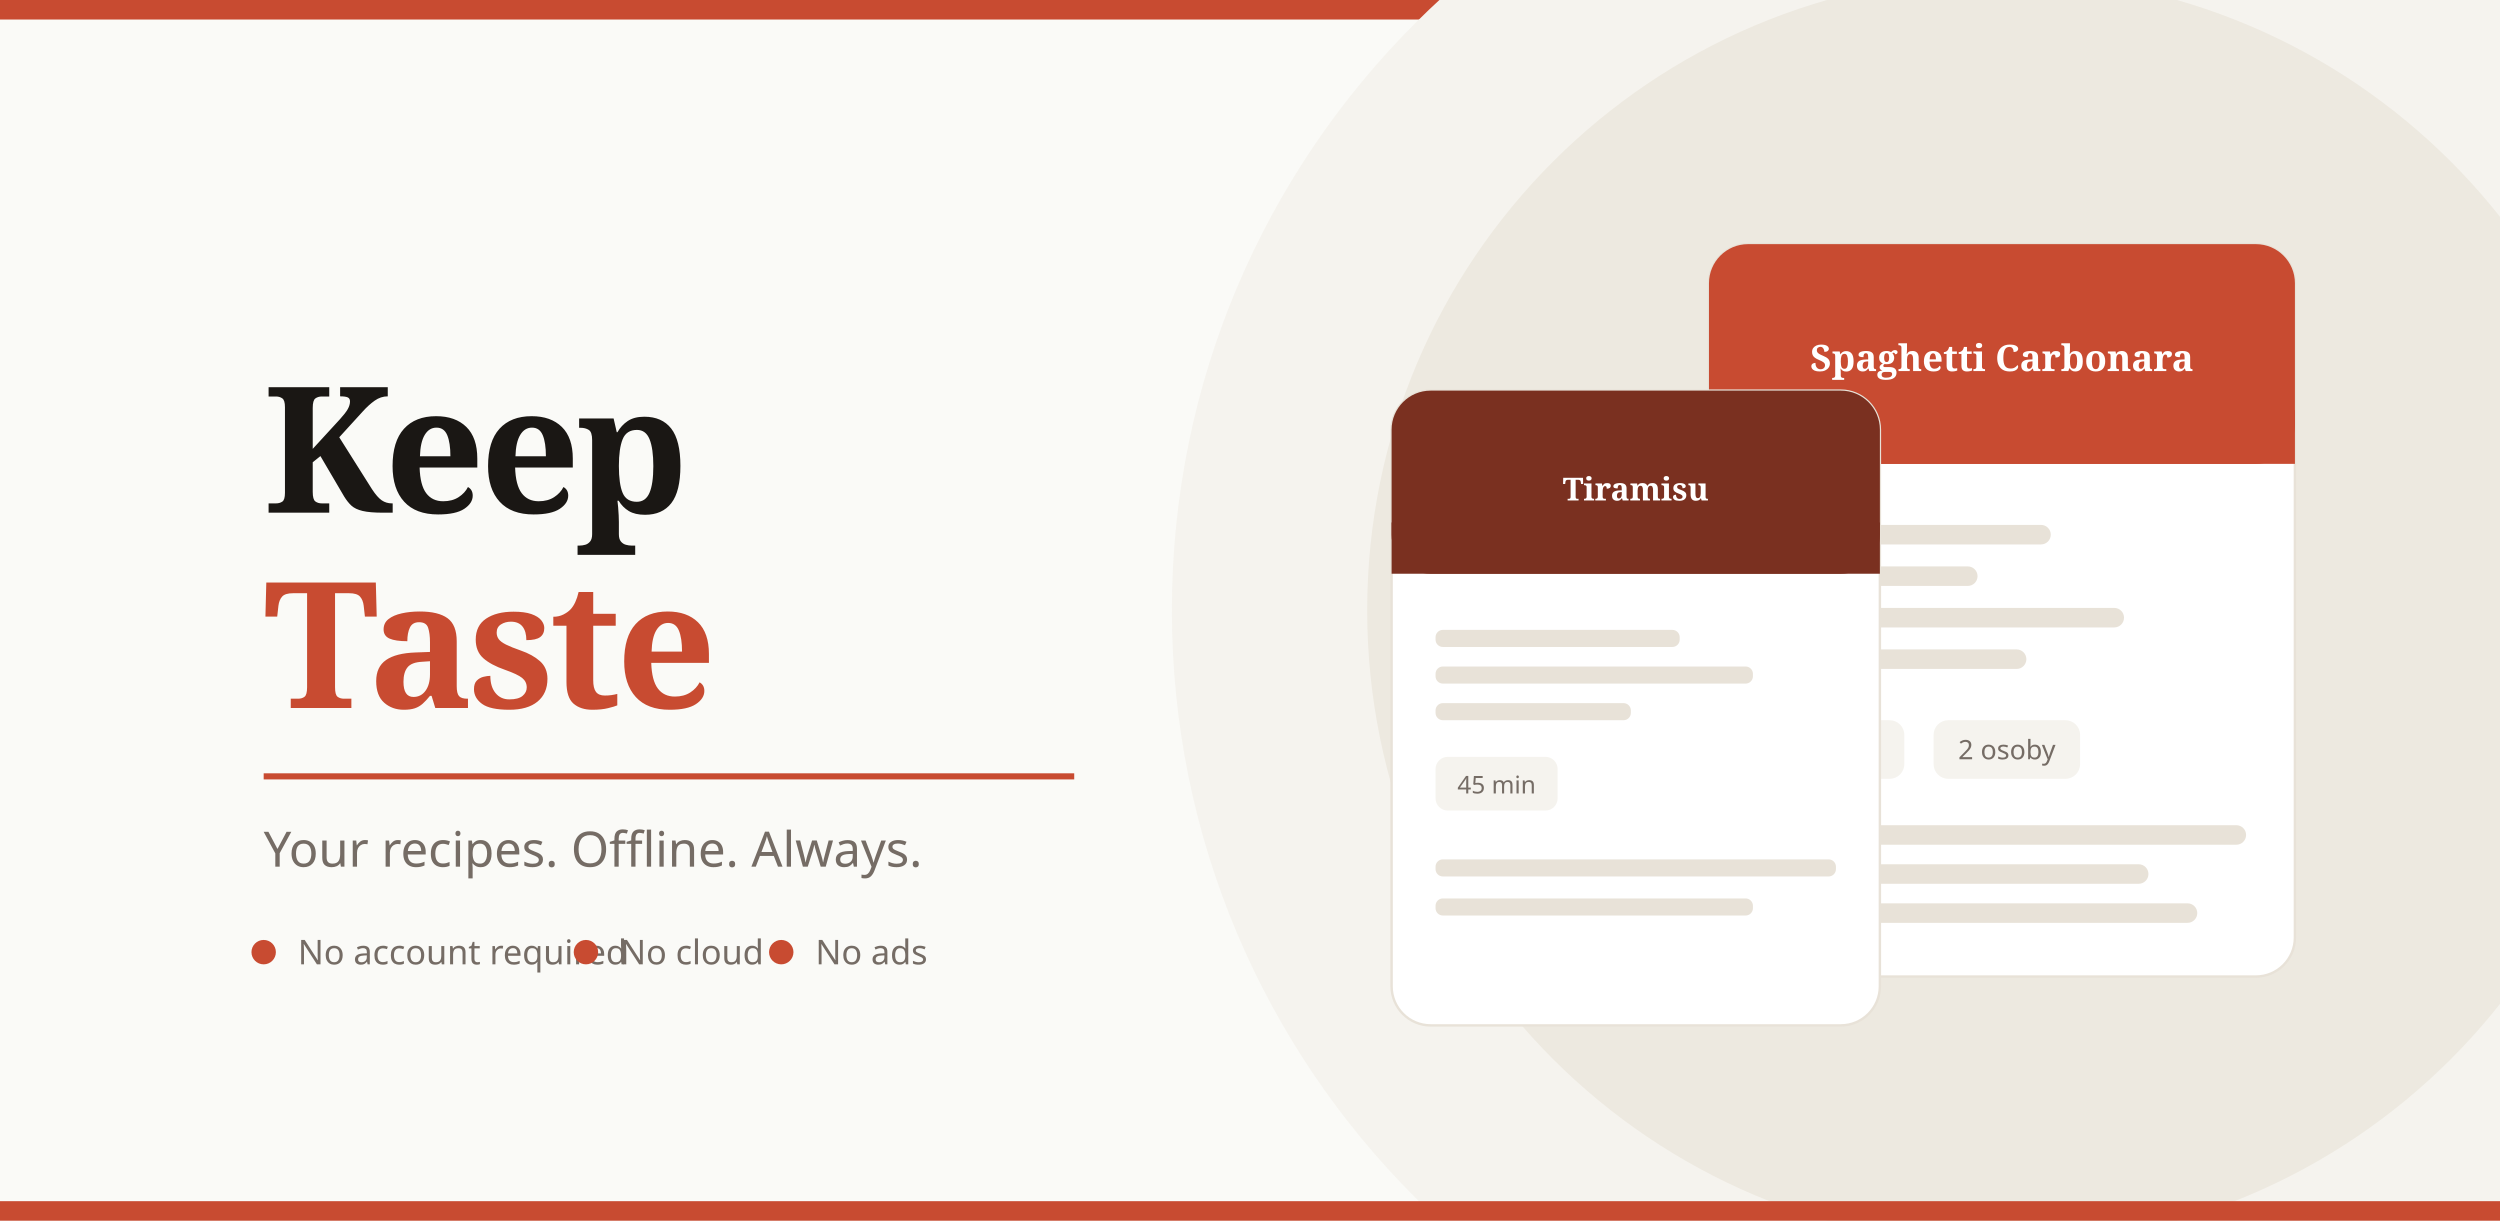
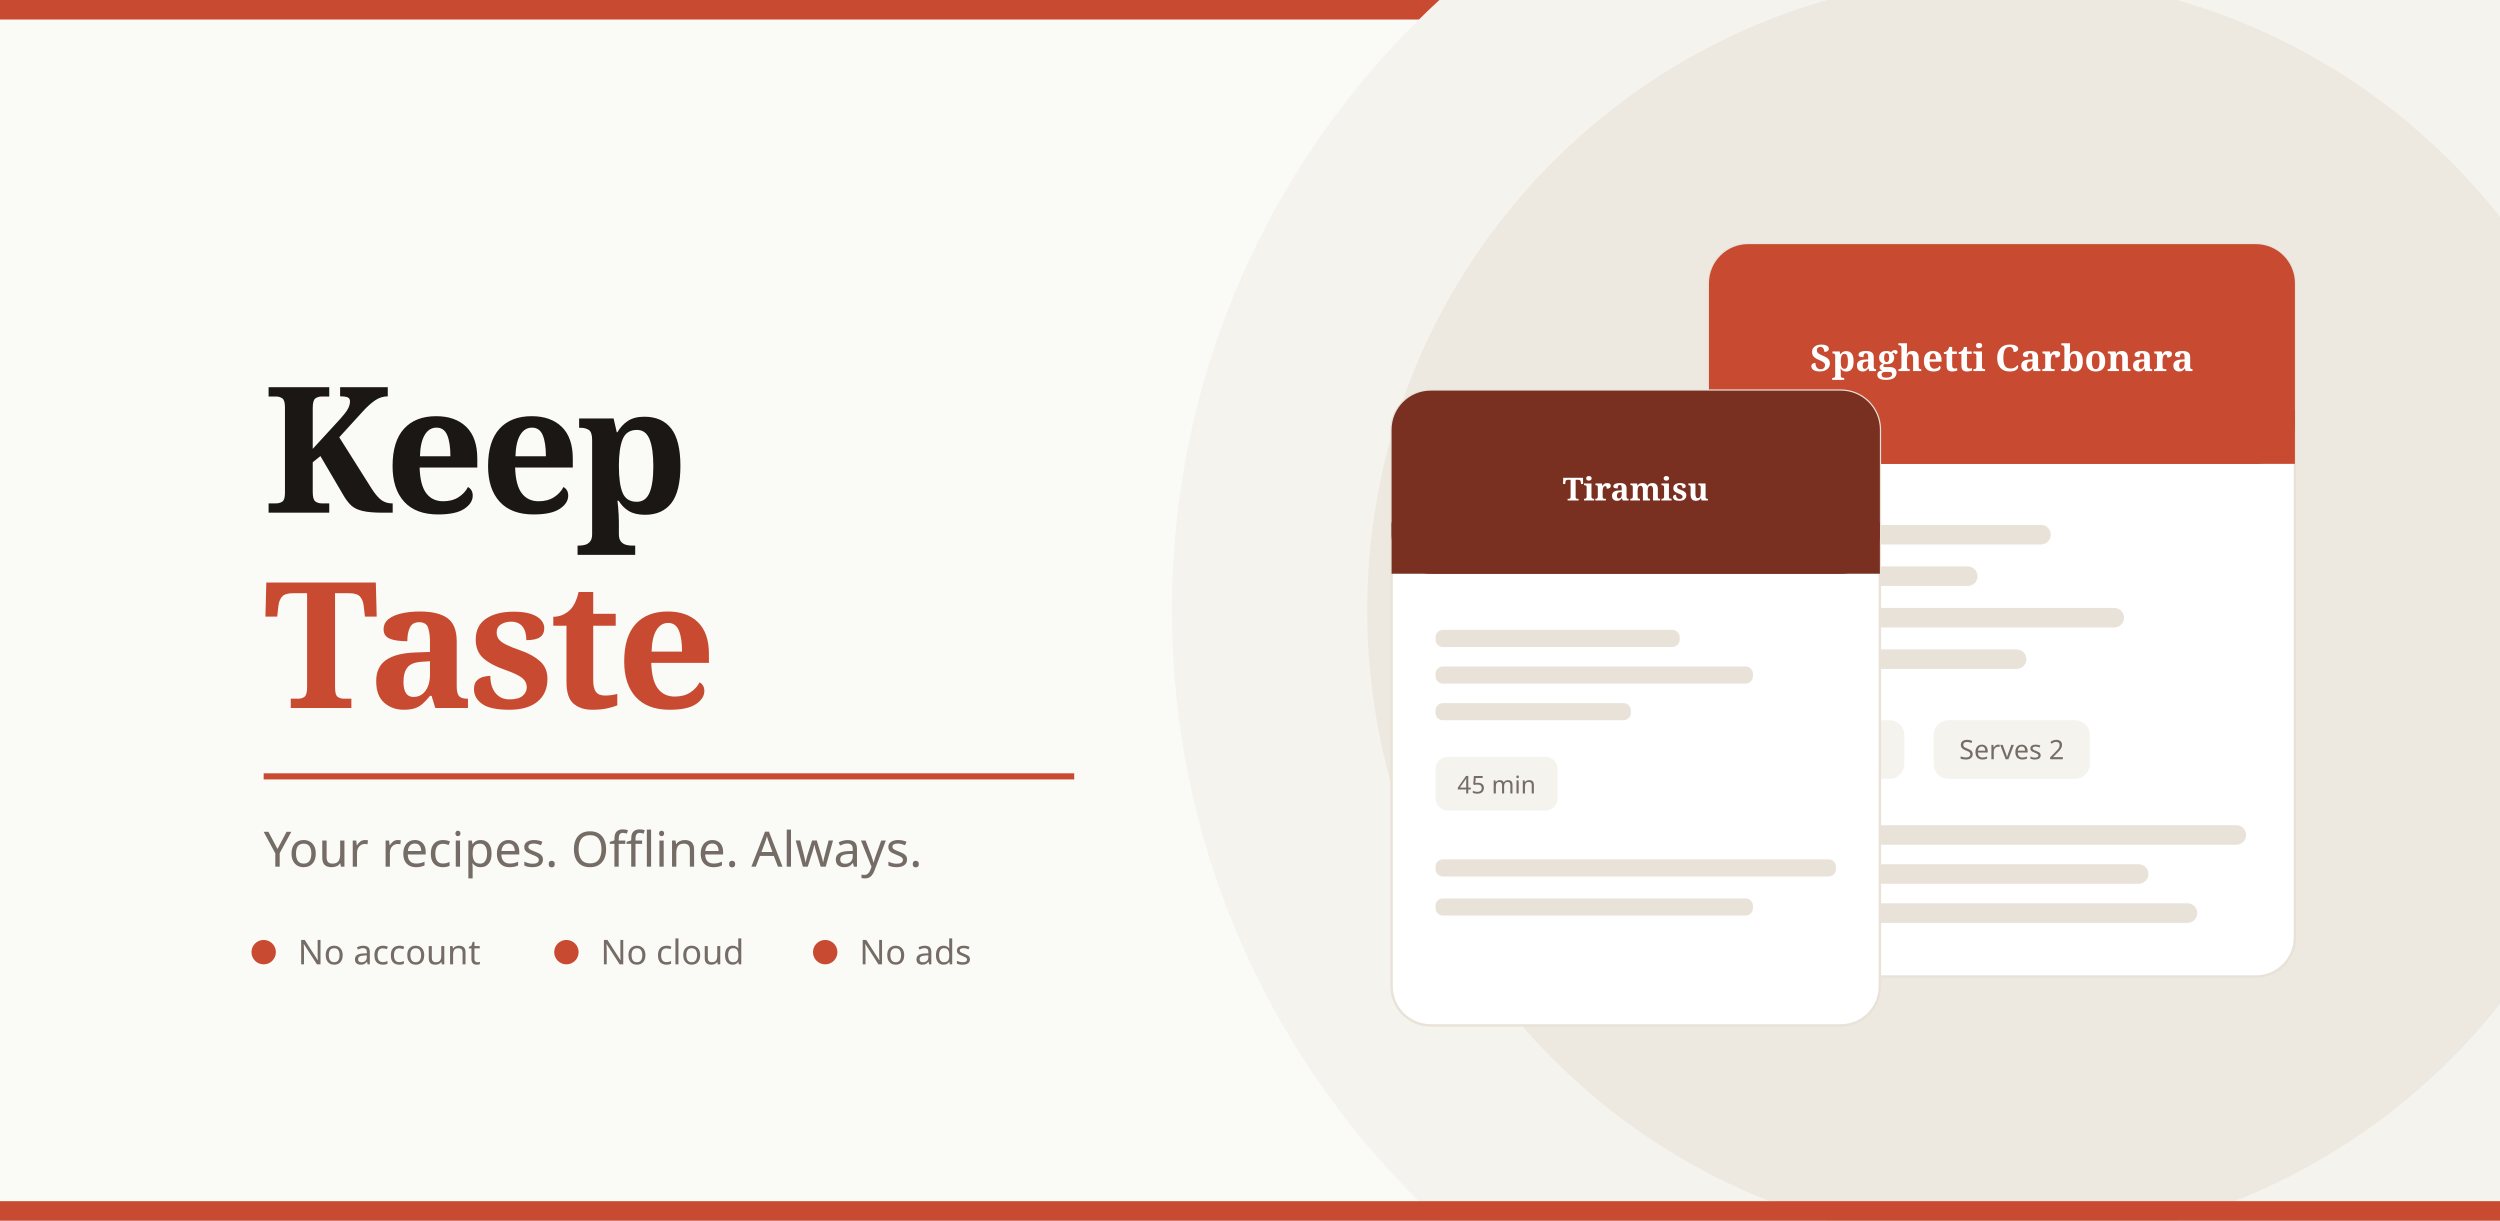
<svg xmlns="http://www.w3.org/2000/svg" width="1024" height="500" viewBox="0 0 1024 500">
  <rect width="1024" height="500" fill="#FAFAF7" />
  <rect x="0" y="0" width="1024" height="8" fill="#C84B31" />
  <circle cx="820" cy="250" r="340" fill="#F5F3EE" />
  <circle cx="820" cy="250" r="260" fill="#EDE9E0" />
  <rect x="700" y="100" width="240" height="300" rx="16" fill="#FFFFFF" stroke="#E8E2D8" stroke-width="1" />
  <rect x="700" y="100" width="240" height="90" rx="16" fill="#C84B31" />
  <rect x="700" y="168" width="240" height="22" fill="#C84B31" />
  <text x="820" y="152" text-anchor="middle" font-family="Georgia, serif" font-size="15" font-weight="700" fill="#FFFFFF">Spaghetti Carbonara</text>
  <rect x="720" y="215" width="120" height="8" rx="4" fill="#E8E2D8" />
  <rect x="720" y="232" width="90" height="8" rx="4" fill="#E8E2D8" />
  <rect x="720" y="249" width="150" height="8" rx="4" fill="#E8E2D8" />
  <rect x="720" y="266" width="110" height="8" rx="4" fill="#E8E2D8" />
  <rect x="720" y="295" width="60" height="24" rx="6" fill="#F5F3EE" />
  <text x="750" y="311" text-anchor="middle" font-family="sans-serif" font-size="11" fill="#756C65">30 min</text>
-   <rect x="792" y="295" width="60" height="24" rx="6" fill="#F5F3EE" />
-   <text x="822" y="311" text-anchor="middle" font-family="sans-serif" font-size="11" fill="#756C65">2 osoby</text>
+   <rect x="792" y="295" width="64" height="24" rx="6" fill="#F5F3EE" />
+   <text x="824" y="311" text-anchor="middle" font-family="sans-serif" font-size="11" fill="#756C65">Serves 2</text>
  <rect x="720" y="338" width="200" height="8" rx="4" fill="#E8E2D8" />
  <rect x="720" y="354" width="160" height="8" rx="4" fill="#E8E2D8" />
  <rect x="720" y="370" width="180" height="8" rx="4" fill="#E8E2D8" />
  <rect x="570" y="160" width="200" height="260" rx="16" fill="#FFFFFF" stroke="#E8E2D8" stroke-width="1" />
  <rect x="570" y="160" width="200" height="75" rx="16" fill="#7A3020" />
  <rect x="570" y="214" width="200" height="21" fill="#7A3020" />
  <text x="670" y="205" text-anchor="middle" font-family="Georgia, serif" font-size="13" font-weight="700" fill="#FFFFFF">Tiramisu</text>
  <rect x="588" y="258" width="100" height="7" rx="3" fill="#E8E2D8" />
  <rect x="588" y="273" width="130" height="7" rx="3" fill="#E8E2D8" />
  <rect x="588" y="288" width="80" height="7" rx="3" fill="#E8E2D8" />
  <rect x="588" y="310" width="50" height="22" rx="5" fill="#F5F3EE" />
  <text x="613" y="325" text-anchor="middle" font-family="sans-serif" font-size="10" fill="#756C65">45 min</text>
  <rect x="588" y="352" width="164" height="7" rx="3" fill="#E8E2D8" />
  <rect x="588" y="368" width="130" height="7" rx="3" fill="#E8E2D8" />
  <text x="108" y="210" font-family="Georgia, serif" font-size="72" font-weight="700" fill="#1A1714" letter-spacing="-2">Keep</text>
  <text x="108" y="290" font-family="Georgia, serif" font-size="72" font-weight="700" fill="#C84B31" letter-spacing="-2">Taste</text>
  <line x1="108" y1="318" x2="440" y2="318" stroke="#C84B31" stroke-width="2.5" />
  <text x="108" y="355" font-family="sans-serif" font-size="20" font-weight="400" fill="#756C65">Your recipes. Offline. Always.</text>
  <circle cx="108" cy="390" r="5" fill="#C84B31" />
-   <text x="122" y="395" font-family="sans-serif" font-size="14" fill="#756C65">No account required</text>
-   <circle cx="240" cy="390" r="5" fill="#C84B31" />
-   <text x="254" y="395" font-family="sans-serif" font-size="14" fill="#756C65">No cloud</text>
-   <circle cx="320" cy="390" r="5" fill="#C84B31" />
-   <text x="334" y="395" font-family="sans-serif" font-size="14" fill="#756C65">No ads</text>
+   <text x="122" y="395" font-family="sans-serif" font-size="14" fill="#756C65">No account</text>
+   <circle cx="232" cy="390" r="5" fill="#C84B31" />
+   <text x="246" y="395" font-family="sans-serif" font-size="14" fill="#756C65">No cloud</text>
+   <circle cx="338" cy="390" r="5" fill="#C84B31" />
+   <text x="352" y="395" font-family="sans-serif" font-size="14" fill="#756C65">No ads</text>
  <rect x="0" y="492" width="1024" height="8" fill="#C84B31" />
</svg>
